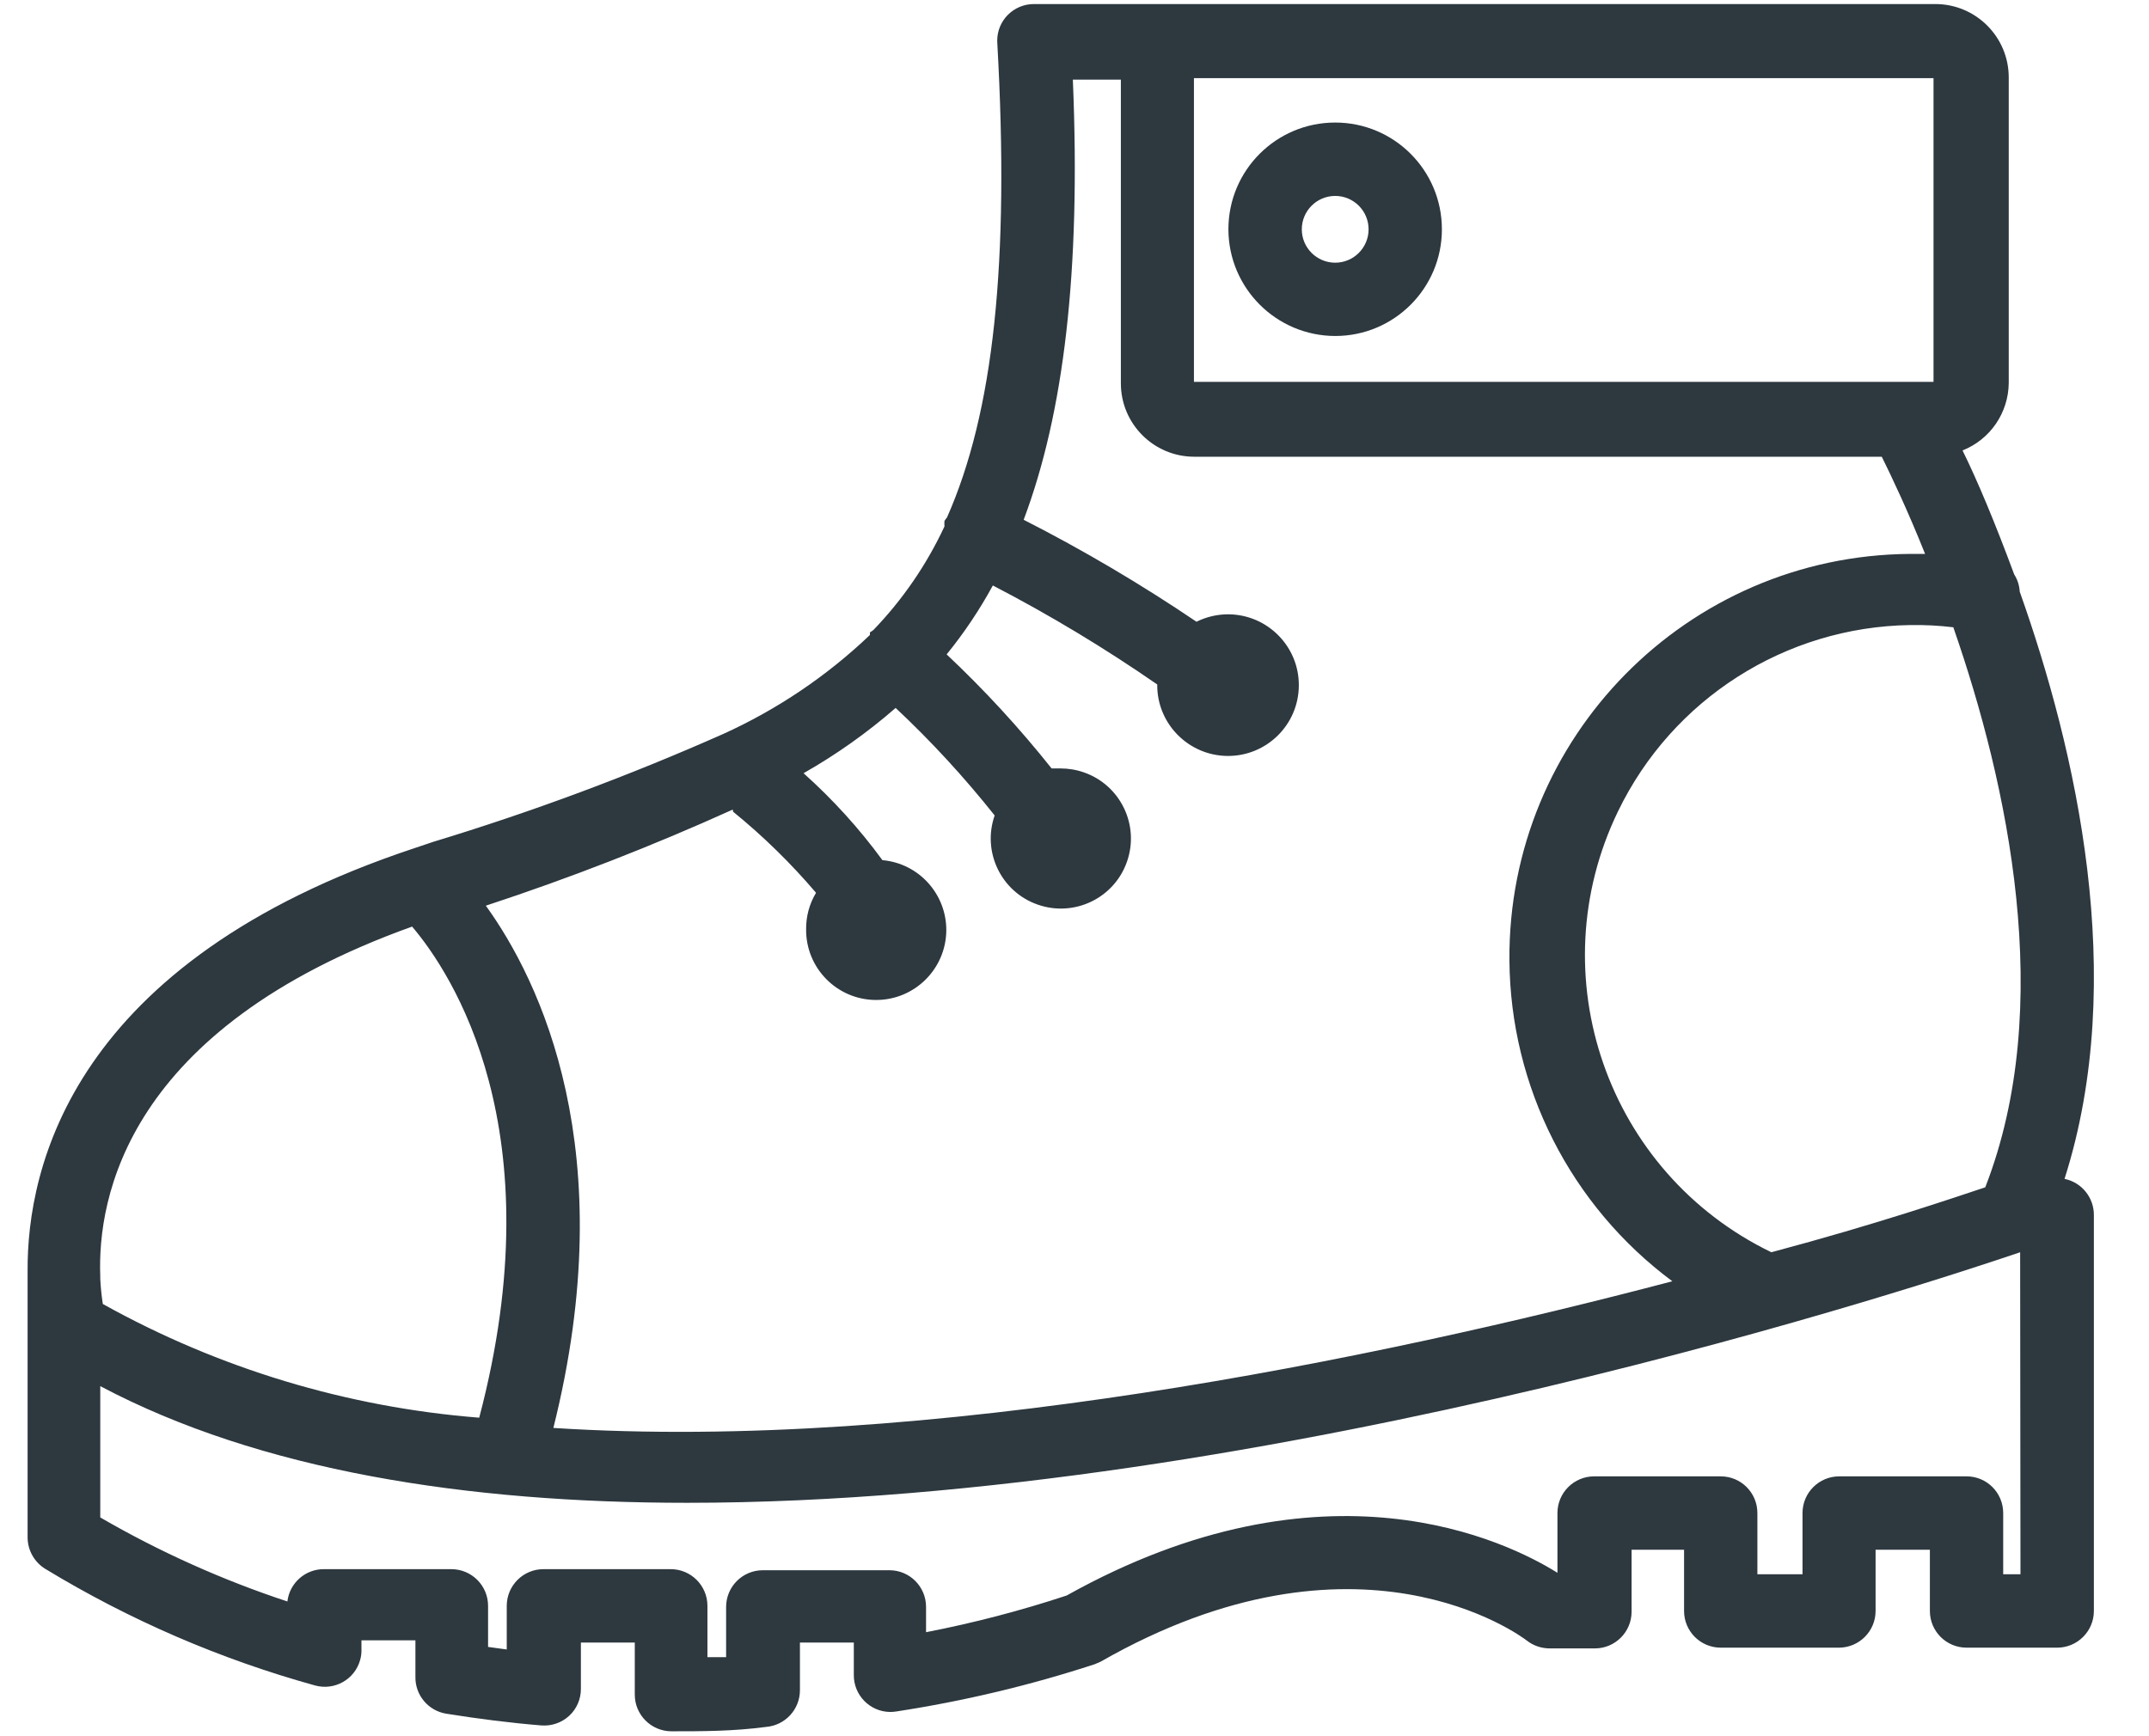
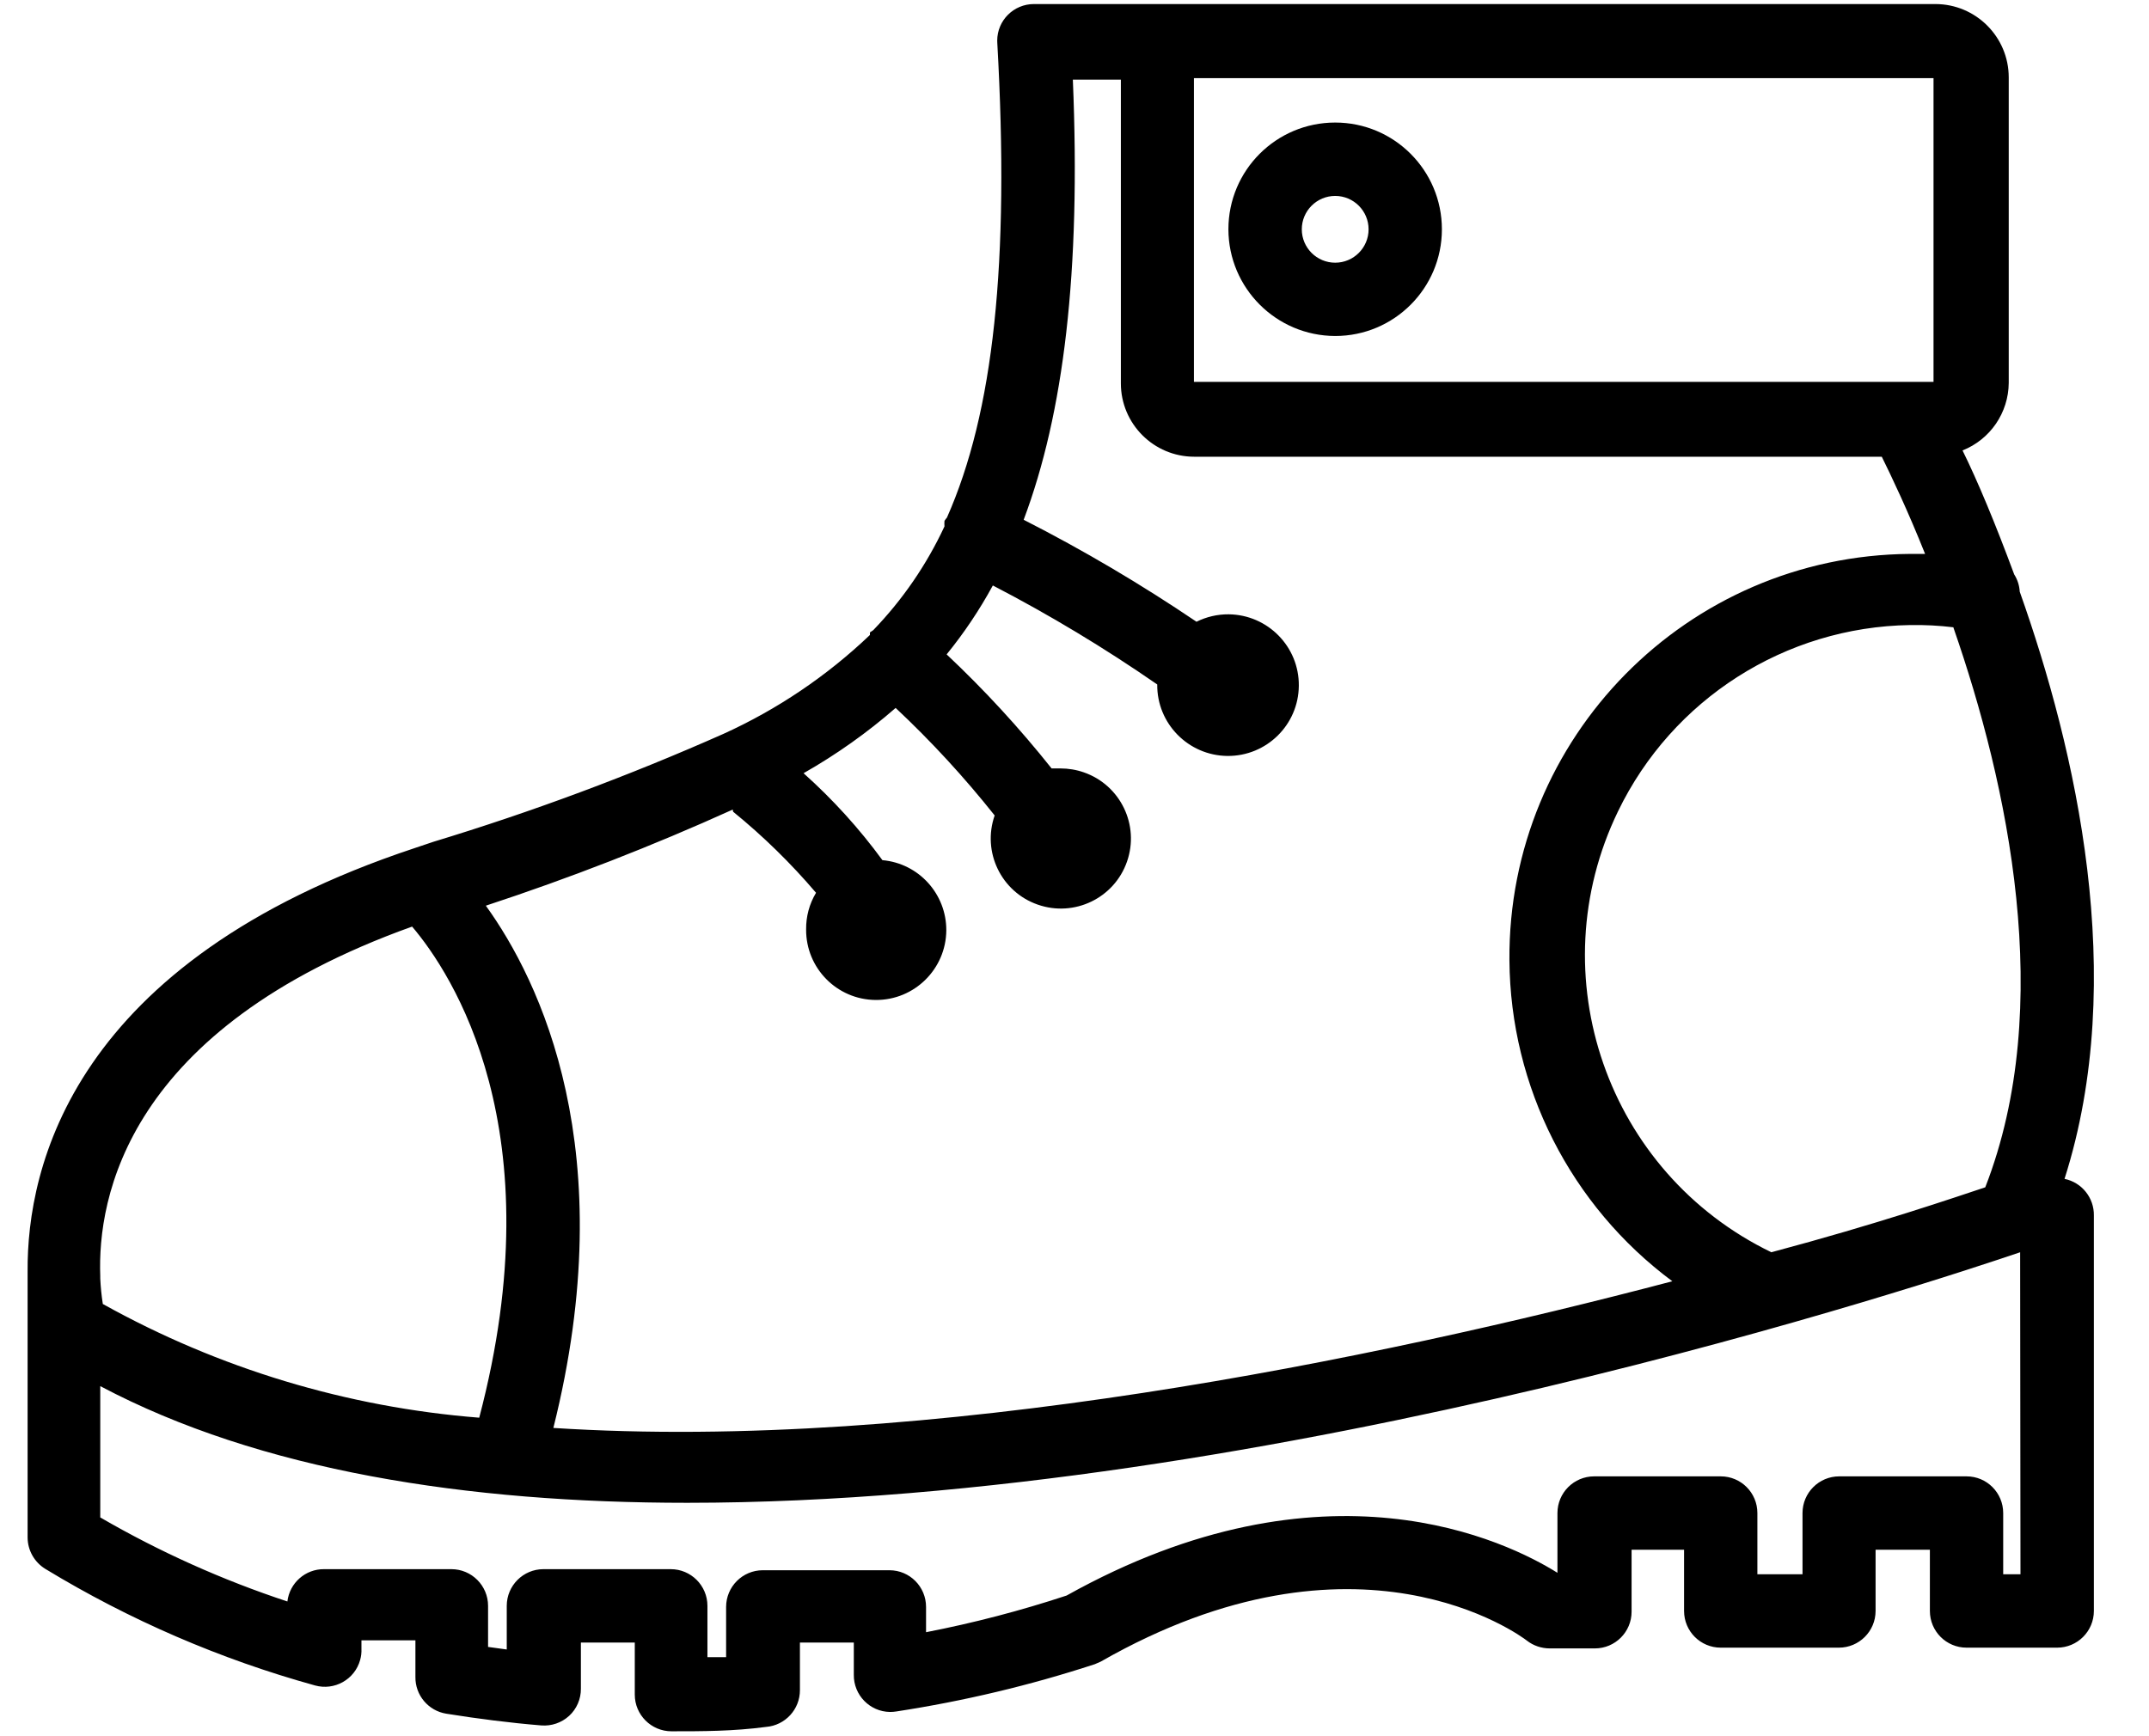
- <svg xmlns="http://www.w3.org/2000/svg" width="26" height="21" viewBox="0 0 26 21" fill="none">
-   <path d="M24.978 14.266C25.754 11.834 25.115 9.073 24.436 7.16C24.432 7.086 24.409 7.014 24.369 6.951C24.139 6.33 23.926 5.82 23.744 5.451C24.079 5.318 24.3 4.995 24.303 4.634V0.937C24.303 0.447 23.905 0.049 23.415 0.049H12.509C12.264 0.049 12.065 0.247 12.065 0.492C12.065 0.502 12.065 0.511 12.066 0.52C12.216 3.183 12.021 4.99 11.457 6.263C11.446 6.276 11.436 6.289 11.427 6.303C11.425 6.325 11.425 6.348 11.427 6.37C11.211 6.834 10.92 7.258 10.565 7.626L10.525 7.653C10.525 7.653 10.525 7.653 10.525 7.684C10.005 8.18 9.405 8.585 8.75 8.882C7.609 9.388 6.438 9.824 5.243 10.187L5.017 10.263C0.867 11.639 0.325 14.133 0.334 15.385C0.333 15.402 0.333 15.42 0.334 15.438V18.607C0.335 18.761 0.416 18.904 0.547 18.985C1.564 19.603 2.662 20.078 3.81 20.396C4.046 20.462 4.291 20.325 4.357 20.089C4.37 20.044 4.375 19.998 4.373 19.952V19.85H5.026V20.294C5.023 20.514 5.182 20.703 5.399 20.738C5.785 20.8 6.171 20.849 6.548 20.88C6.672 20.89 6.794 20.848 6.886 20.764C6.977 20.68 7.029 20.561 7.028 20.436V19.877H7.68V20.507C7.68 20.752 7.879 20.951 8.124 20.951C8.497 20.951 8.87 20.951 9.269 20.898C9.5 20.879 9.678 20.686 9.678 20.454V19.877H10.33V20.267C10.327 20.512 10.523 20.714 10.768 20.717C10.794 20.717 10.82 20.715 10.845 20.711C11.66 20.586 12.463 20.395 13.246 20.139L13.317 20.108C16.424 18.332 18.395 19.792 18.475 19.855C18.552 19.915 18.648 19.947 18.746 19.948H19.296C19.541 19.948 19.74 19.749 19.74 19.504V18.754H20.375V19.495C20.375 19.74 20.573 19.939 20.819 19.939H22.248C22.493 19.939 22.692 19.74 22.692 19.495V18.754H23.349V19.495C23.349 19.74 23.547 19.939 23.793 19.939H24.889C25.134 19.939 25.333 19.74 25.333 19.495V14.71C25.337 14.496 25.188 14.309 24.978 14.266ZM14.445 0.946H23.393V4.621H14.445V0.946ZM8.865 9.797L8.87 9.823C9.234 10.119 9.569 10.447 9.873 10.804C9.792 10.938 9.751 11.092 9.753 11.248C9.75 11.716 10.127 12.098 10.595 12.101C11.063 12.104 11.445 11.727 11.449 11.259C11.451 10.818 11.116 10.448 10.676 10.409C10.396 10.026 10.076 9.674 9.722 9.357C10.119 9.131 10.492 8.867 10.836 8.567C11.267 8.971 11.667 9.406 12.034 9.868C11.88 10.31 12.113 10.793 12.555 10.947C12.997 11.102 13.481 10.869 13.635 10.427C13.79 9.985 13.556 9.501 13.114 9.347C13.023 9.315 12.926 9.299 12.829 9.299H12.723C12.333 8.809 11.909 8.348 11.453 7.919C11.665 7.659 11.852 7.379 12.012 7.085C12.7 7.442 13.364 7.842 14.001 8.283C13.996 8.756 14.377 9.143 14.85 9.148C15.323 9.152 15.71 8.772 15.714 8.299C15.719 7.826 15.338 7.439 14.865 7.434C14.73 7.433 14.597 7.464 14.476 7.524C13.805 7.07 13.107 6.658 12.385 6.29C12.869 5.003 13.078 3.294 12.98 0.964H13.561V4.639C13.561 5.129 13.959 5.527 14.449 5.527H22.767C22.883 5.762 23.078 6.17 23.291 6.703H23.109C20.413 6.722 18.242 8.924 18.262 11.62C18.273 13.153 19.003 14.591 20.233 15.505C16.642 16.45 11.24 17.573 6.695 17.28C7.534 13.929 6.531 11.865 5.878 10.96C6.894 10.626 7.891 10.238 8.865 9.797ZM4.986 11.213C5.465 11.776 6.717 13.671 5.798 17.156C4.199 17.03 2.646 16.561 1.244 15.78C1.228 15.678 1.218 15.576 1.213 15.473V15.443C1.178 14.497 1.533 12.451 4.986 11.213ZM24.236 19.051V18.31C24.236 18.065 24.038 17.866 23.793 17.866H22.252C22.007 17.866 21.808 18.065 21.808 18.31V19.051H21.262V18.31C21.262 18.065 21.064 17.866 20.819 17.866H19.287C19.042 17.866 18.843 18.065 18.843 18.31V19.033C18.24 18.656 16.034 17.56 12.905 19.308C12.348 19.492 11.78 19.64 11.204 19.752V19.446C11.204 19.201 11.006 19.002 10.761 19.002H9.229C8.984 19.002 8.785 19.201 8.785 19.446V20.054H8.559V19.433C8.559 19.188 8.36 18.989 8.115 18.989H6.575C6.33 18.989 6.131 19.188 6.131 19.433V19.961L5.905 19.93V19.433C5.905 19.188 5.706 18.989 5.461 18.989H3.921C3.695 18.987 3.504 19.155 3.477 19.38C2.689 19.12 1.93 18.779 1.213 18.363V16.774C3.148 17.799 5.652 18.186 8.315 18.186C15.39 18.186 23.486 15.478 24.441 15.154L24.445 19.051H24.236ZM24.019 14.368C23.642 14.493 22.714 14.812 21.431 15.154C19.445 14.193 18.614 11.804 19.576 9.818C20.233 8.459 21.6 7.587 23.109 7.564C23.284 7.561 23.459 7.57 23.633 7.591L23.637 7.604C24.29 9.486 24.875 12.171 24.019 14.368Z" fill="#2D383F" />
-   <path d="M16.154 1.483C15.44 1.483 14.862 2.061 14.862 2.775C14.864 3.487 15.441 4.064 16.154 4.066C16.867 4.066 17.445 3.488 17.445 2.775C17.445 2.061 16.867 1.483 16.154 1.483ZM16.154 3.179C15.931 3.179 15.75 2.998 15.75 2.775C15.75 2.552 15.931 2.371 16.154 2.371C16.377 2.371 16.558 2.552 16.558 2.775C16.558 2.998 16.377 3.179 16.154 3.179Z" fill="#2D383F" />
+ <svg xmlns="http://www.w3.org/2000/svg" width="26" height="21" viewBox="0 0 26 21" fill="currentColor">
+   <path d="M24.978 14.266C25.754 11.834 25.115 9.073 24.436 7.16C24.432 7.086 24.409 7.014 24.369 6.951C24.139 6.33 23.926 5.82 23.744 5.451C24.079 5.318 24.3 4.995 24.303 4.634V0.937C24.303 0.447 23.905 0.049 23.415 0.049H12.509C12.264 0.049 12.065 0.247 12.065 0.492C12.065 0.502 12.065 0.511 12.066 0.52C12.216 3.183 12.021 4.99 11.457 6.263C11.446 6.276 11.436 6.289 11.427 6.303C11.425 6.325 11.425 6.348 11.427 6.37C11.211 6.834 10.92 7.258 10.565 7.626L10.525 7.653C10.525 7.653 10.525 7.653 10.525 7.684C10.005 8.18 9.405 8.585 8.75 8.882C7.609 9.388 6.438 9.824 5.243 10.187L5.017 10.263C0.867 11.639 0.325 14.133 0.334 15.385C0.333 15.402 0.333 15.42 0.334 15.438V18.607C0.335 18.761 0.416 18.904 0.547 18.985C1.564 19.603 2.662 20.078 3.81 20.396C4.046 20.462 4.291 20.325 4.357 20.089C4.37 20.044 4.375 19.998 4.373 19.952V19.85H5.026V20.294C5.023 20.514 5.182 20.703 5.399 20.738C5.785 20.8 6.171 20.849 6.548 20.88C6.672 20.89 6.794 20.848 6.886 20.764C6.977 20.68 7.029 20.561 7.028 20.436V19.877H7.68V20.507C7.68 20.752 7.879 20.951 8.124 20.951C8.497 20.951 8.87 20.951 9.269 20.898C9.5 20.879 9.678 20.686 9.678 20.454V19.877H10.33V20.267C10.327 20.512 10.523 20.714 10.768 20.717C10.794 20.717 10.82 20.715 10.845 20.711C11.66 20.586 12.463 20.395 13.246 20.139L13.317 20.108C16.424 18.332 18.395 19.792 18.475 19.855C18.552 19.915 18.648 19.947 18.746 19.948H19.296C19.541 19.948 19.74 19.749 19.74 19.504V18.754H20.375V19.495C20.375 19.74 20.573 19.939 20.819 19.939H22.248C22.493 19.939 22.692 19.74 22.692 19.495V18.754H23.349V19.495C23.349 19.74 23.547 19.939 23.793 19.939H24.889C25.134 19.939 25.333 19.74 25.333 19.495V14.71C25.337 14.496 25.188 14.309 24.978 14.266ZM14.445 0.946H23.393V4.621H14.445V0.946ZM8.865 9.797L8.87 9.823C9.234 10.119 9.569 10.447 9.873 10.804C9.792 10.938 9.751 11.092 9.753 11.248C9.75 11.716 10.127 12.098 10.595 12.101C11.063 12.104 11.445 11.727 11.449 11.259C11.451 10.818 11.116 10.448 10.676 10.409C10.396 10.026 10.076 9.674 9.722 9.357C10.119 9.131 10.492 8.867 10.836 8.567C11.267 8.971 11.667 9.406 12.034 9.868C11.88 10.31 12.113 10.793 12.555 10.947C12.997 11.102 13.481 10.869 13.635 10.427C13.79 9.985 13.556 9.501 13.114 9.347C13.023 9.315 12.926 9.299 12.829 9.299H12.723C12.333 8.809 11.909 8.348 11.453 7.919C11.665 7.659 11.852 7.379 12.012 7.085C12.7 7.442 13.364 7.842 14.001 8.283C13.996 8.756 14.377 9.143 14.85 9.148C15.323 9.152 15.71 8.772 15.714 8.299C15.719 7.826 15.338 7.439 14.865 7.434C14.73 7.433 14.597 7.464 14.476 7.524C13.805 7.07 13.107 6.658 12.385 6.29C12.869 5.003 13.078 3.294 12.98 0.964H13.561V4.639C13.561 5.129 13.959 5.527 14.449 5.527H22.767C22.883 5.762 23.078 6.17 23.291 6.703H23.109C20.413 6.722 18.242 8.924 18.262 11.62C18.273 13.153 19.003 14.591 20.233 15.505C16.642 16.45 11.24 17.573 6.695 17.28C7.534 13.929 6.531 11.865 5.878 10.96C6.894 10.626 7.891 10.238 8.865 9.797ZM4.986 11.213C5.465 11.776 6.717 13.671 5.798 17.156C4.199 17.03 2.646 16.561 1.244 15.78C1.228 15.678 1.218 15.576 1.213 15.473V15.443C1.178 14.497 1.533 12.451 4.986 11.213ZM24.236 19.051V18.31C24.236 18.065 24.038 17.866 23.793 17.866H22.252C22.007 17.866 21.808 18.065 21.808 18.31V19.051H21.262V18.31C21.262 18.065 21.064 17.866 20.819 17.866H19.287C19.042 17.866 18.843 18.065 18.843 18.31V19.033C18.24 18.656 16.034 17.56 12.905 19.308C12.348 19.492 11.78 19.64 11.204 19.752V19.446C11.204 19.201 11.006 19.002 10.761 19.002H9.229C8.984 19.002 8.785 19.201 8.785 19.446V20.054H8.559V19.433C8.559 19.188 8.36 18.989 8.115 18.989H6.575C6.33 18.989 6.131 19.188 6.131 19.433V19.961L5.905 19.93V19.433C5.905 19.188 5.706 18.989 5.461 18.989H3.921C3.695 18.987 3.504 19.155 3.477 19.38C2.689 19.12 1.93 18.779 1.213 18.363V16.774C3.148 17.799 5.652 18.186 8.315 18.186C15.39 18.186 23.486 15.478 24.441 15.154L24.445 19.051H24.236ZM24.019 14.368C23.642 14.493 22.714 14.812 21.431 15.154C19.445 14.193 18.614 11.804 19.576 9.818C20.233 8.459 21.6 7.587 23.109 7.564C23.284 7.561 23.459 7.57 23.633 7.591L23.637 7.604C24.29 9.486 24.875 12.171 24.019 14.368Z" fill="" />
+   <path d="M16.154 1.483C15.44 1.483 14.862 2.061 14.862 2.775C14.864 3.487 15.441 4.064 16.154 4.066C16.867 4.066 17.445 3.488 17.445 2.775C17.445 2.061 16.867 1.483 16.154 1.483ZM16.154 3.179C15.931 3.179 15.75 2.998 15.75 2.775C15.75 2.552 15.931 2.371 16.154 2.371C16.377 2.371 16.558 2.552 16.558 2.775C16.558 2.998 16.377 3.179 16.154 3.179Z" fill="" />
</svg>
